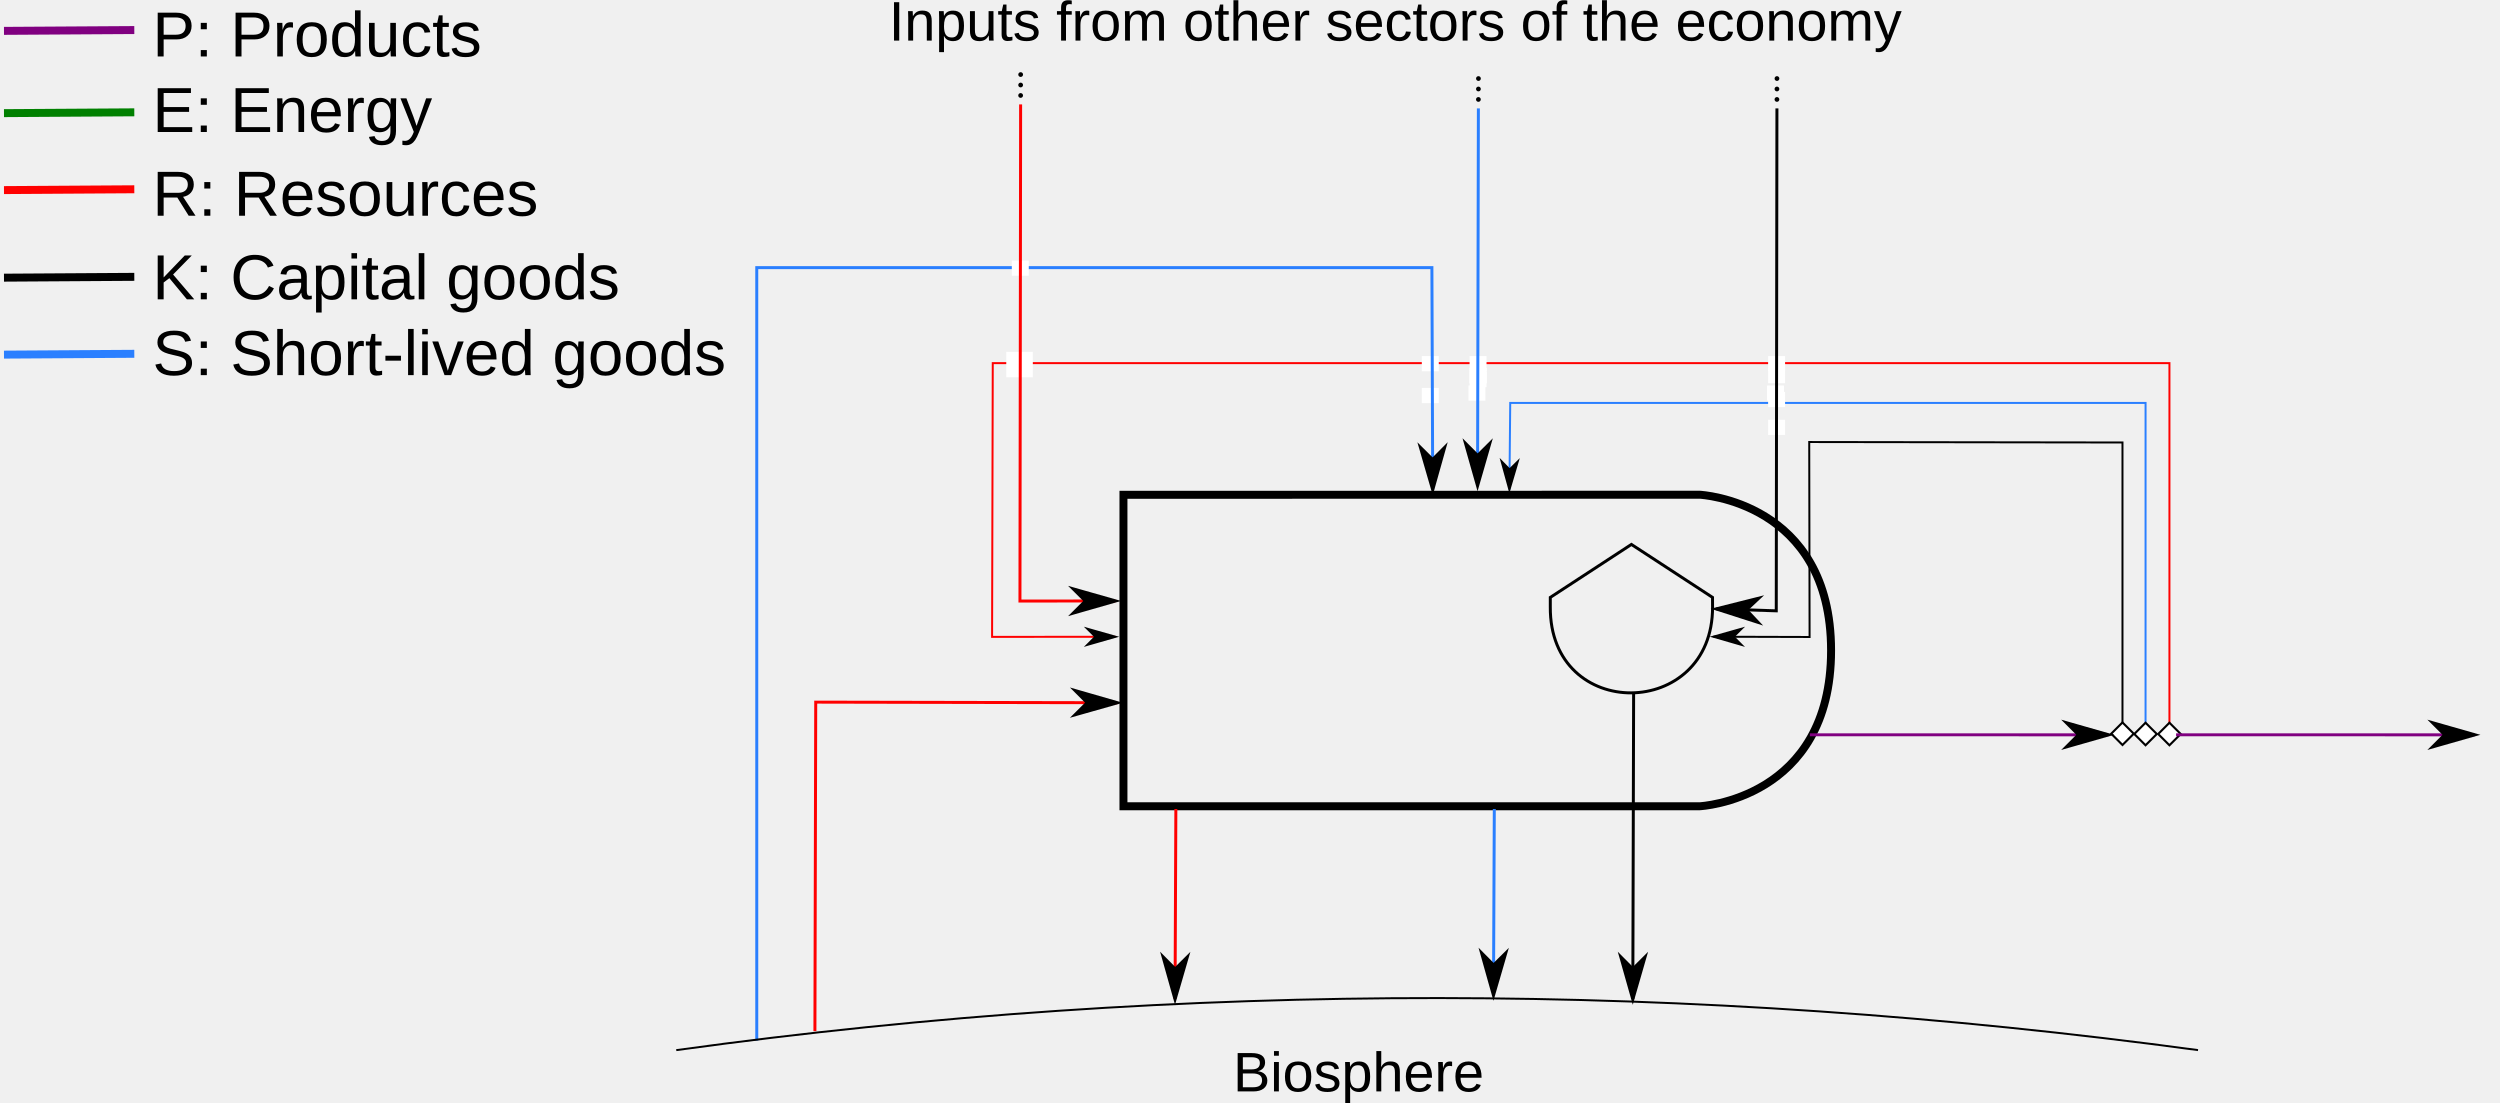
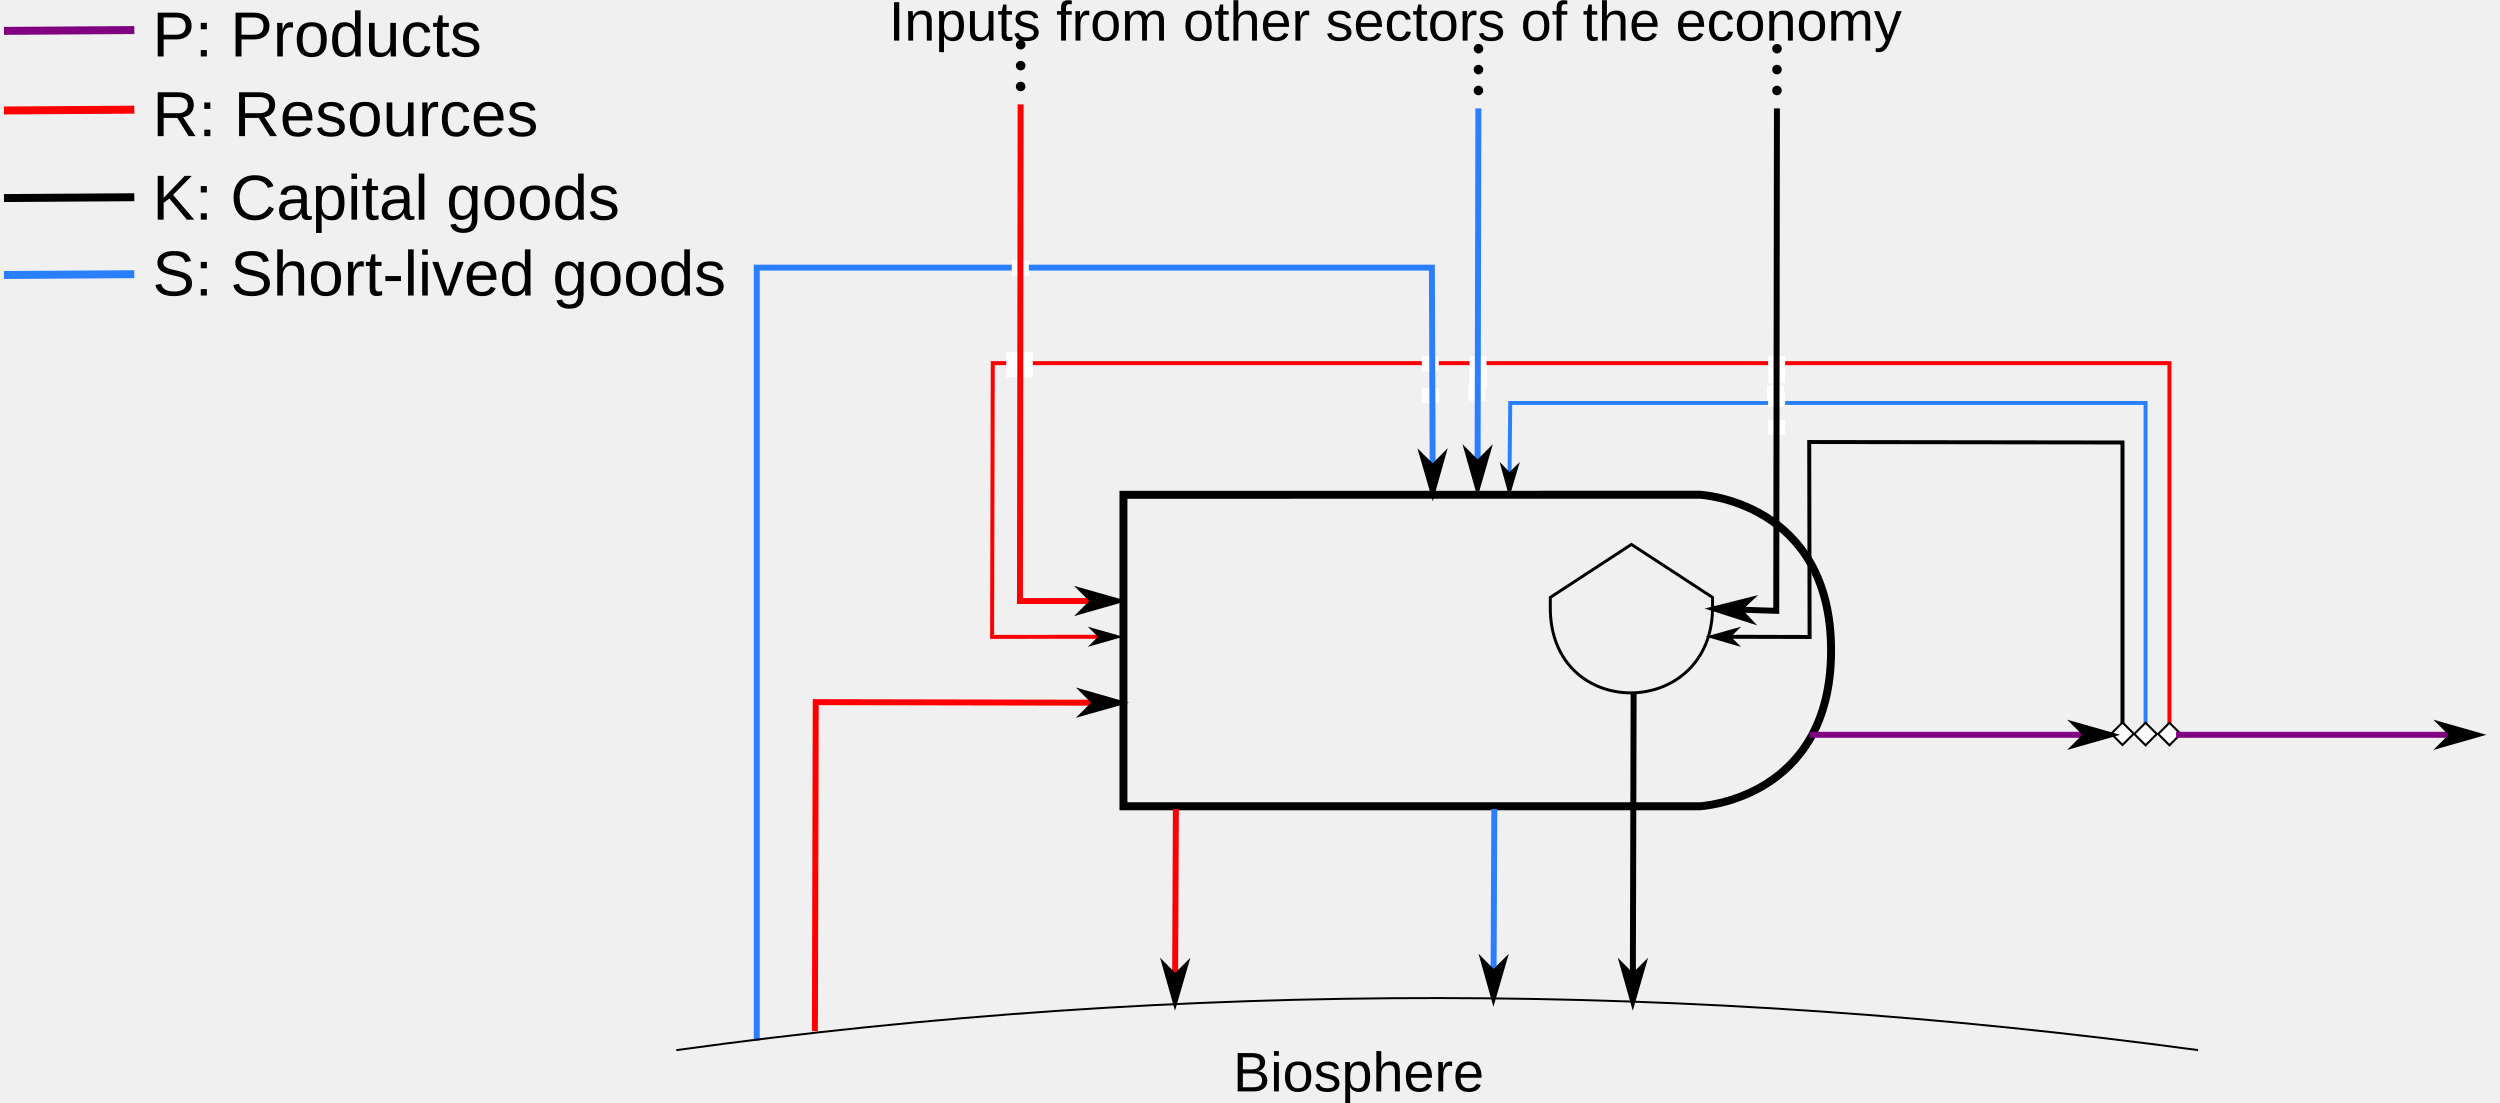
<svg xmlns="http://www.w3.org/2000/svg" width="1256.111" height="553.949" id="svg2" version="1.1">
  <defs id="defs4">
+     <marker orient="auto" refY="0.0" refX="0.0" id="EmptyDiamondM" style="overflow:visible">
+       <path id="path4075" d="M 0,-7.071 L -7.071,0 L 0,7.071 L 7.071,0 L 0,-7.071 z " style="fill-rule:evenodd;fill:#FFFFFF;stroke:#000000;stroke-width:1.0pt;marker-start:none" transform="scale(0.4)" />
+     </marker>
+     <marker orient="auto" refY="0.0" refX="0.0" id="Arrow1Mend" style="overflow:visible;">
+       <path id="path3974" d="M 0.0,0.0 L 5.0,-5.0 L -12.5,0.0 L 5.0,5.0 L 0.0,0.0 z " style="fill-rule:evenodd;stroke:#000000;stroke-width:1.0pt;marker-start:none;" transform="scale(0.4) rotate(180) translate(10,0)" />
+     </marker>
    <marker orient="auto" refY="0" refX="0" id="Arrow2Mend" style="overflow:visible">
      <path id="path3888" style="font-size:12px;fill-rule:evenodd;stroke-width:0.625;stroke-linejoin:round" d="M 8.719,4.034 -2.207,0.016 8.719,-4.002 c -1.745,2.372 -1.735,5.617 -6e-7,8.035 z" transform="scale(-0.6,-0.6)" />
    </marker>
    <marker orient="auto" refY="0" refX="0" id="EmptyDiamondL" style="overflow:visible">
      <path id="path3968" d="M 0,-7.071 -7.071,0 0,7.071 7.071,0 0,-7.071 z" style="fill:#ffffff;fill-rule:evenodd;stroke:#000000;stroke-width:1pt;marker-start:none" transform="scale(0.8,0.8)" />
    </marker>
    <marker style="overflow:visible" id="InfiniteLineStart" refX="0" refY="0" orient="auto">
      <g id="g4034" transform="translate(-13,0)">
        <circle d="M 3.8,0 C 3.8,0.442 3.442,0.8 3,0.8 2.558,0.8 2.2,0.442 2.2,0 c 0,-0.442 0.358,-0.8 0.8,-0.8 0.442,0 0.8,0.358 0.8,0.8 z" id="circle4036" r="0.8" cy="0" cx="3" />
        <circle d="M 7.3,0 C 7.3,0.442 6.942,0.8 6.5,0.8 6.058,0.8 5.7,0.442 5.7,0 c 0,-0.442 0.358,-0.8 0.8,-0.8 0.442,0 0.8,0.358 0.8,0.8 z" id="circle4038" r="0.8" cy="0" cx="6.5" />
        <circle d="M 10.8,0 C 10.8,0.442 10.442,0.8 10,0.8 9.558,0.8 9.2,0.442 9.2,0 c 0,-0.442 0.358,-0.8 0.8,-0.8 0.442,0 0.8,0.358 0.8,0.8 z" id="circle4040" r="0.8" cy="0" cx="10" />
      </g>
    </marker>
    <marker orient="auto" refY="0" refX="0" id="Arrow1Lend" style="overflow:visible">
      <path id="path3792" d="M 0,0 5,-5 -12.5,0 5,5 0,0 z" style="fill-rule:evenodd;stroke:#000000;stroke-width:1pt;marker-start:none" transform="matrix(-0.8,0,0,-0.8,-10,0)" />
    </marker>
    <marker orient="auto" refY="0" refX="0" id="Arrow1Lstart-0" style="overflow:visible">
      <path id="path4143-5" d="M 0,0 5,-5 -12.5,0 5,5 0,0 z" style="fill-rule:evenodd;stroke:#000000;stroke-width:1pt;marker-start:none" transform="matrix(0.8,0,0,0.8,10,0)" />
    </marker>
    <marker orient="auto" refY="0" refX="0" id="Arrow1Lend-7" style="overflow:visible">
      <path id="path4132-0" d="M 0,0 5,-5 -12.5,0 5,5 0,0 z" style="fill-rule:evenodd;stroke:#000000;stroke-width:1pt;marker-start:none" transform="matrix(-0.8,0,0,-0.8,-10,0)" />
    </marker>
    <marker style="overflow:visible" id="InfiniteLineStart-0" refX="0" refY="0" orient="auto">
      <g id="g4065-5" transform="translate(-13,0)">
        <circle d="M 3.8,0 C 3.8,0.442 3.442,0.8 3,0.8 2.558,0.8 2.2,0.442 2.2,0 c 0,-0.442 0.358,-0.8 0.8,-0.8 0.442,0 0.8,0.358 0.8,0.8 z" id="circle4067-6" r="0.8" cy="0" cx="3" />
        <circle d="M 7.3,0 C 7.3,0.442 6.942,0.8 6.5,0.8 6.058,0.8 5.7,0.442 5.7,0 c 0,-0.442 0.358,-0.8 0.8,-0.8 0.442,0 0.8,0.358 0.8,0.8 z" id="circle4069-78" r="0.8" cy="0" cx="6.5" />
        <circle d="M 10.8,0 C 10.8,0.442 10.442,0.8 10,0.8 9.558,0.8 9.2,0.442 9.2,0 c 0,-0.442 0.358,-0.8 0.8,-0.8 0.442,0 0.8,0.358 0.8,0.8 z" id="circle4071-06" r="0.8" cy="0" cx="10" />
      </g>
    </marker>
    <marker orient="auto" refY="0" refX="0" id="EmptyDiamondL-1" style="overflow:visible">
      <path id="path4169" d="M 0,-7.071 -7.071,0 0,7.071 7.071,0 0,-7.071 z" style="fill:#ffffff;fill-rule:evenodd;stroke:#000000;stroke-width:1pt;marker-start:none" transform="scale(0.8,0.8)" />
    </marker>
    <marker orient="auto" refY="0" refX="0" id="Arrow1Lstart-7" style="overflow:visible">
      <path id="path4143-9" d="M 0,0 5,-5 -12.5,0 5,5 0,0 z" style="fill-rule:evenodd;stroke:#000000;stroke-width:1pt;marker-start:none" transform="matrix(0.8,0,0,0.8,10,0)" />
    </marker>
    <marker orient="auto" refY="0" refX="0" id="Arrow1Lend-0" style="overflow:visible">
      <path id="path4132-2" d="M 0,0 5,-5 -12.5,0 5,5 0,0 z" style="fill-rule:evenodd;stroke:#000000;stroke-width:1pt;marker-start:none" transform="matrix(-0.8,0,0,-0.8,-10,0)" />
    </marker>
    <marker style="overflow:visible" id="InfiniteLineStart-3" refX="0" refY="0" orient="auto">
      <g id="g4065-9" transform="translate(-13,0)">
        <circle d="M 3.8,0 C 3.8,0.442 3.442,0.8 3,0.8 2.558,0.8 2.2,0.442 2.2,0 c 0,-0.442 0.358,-0.8 0.8,-0.8 0.442,0 0.8,0.358 0.8,0.8 z" id="circle4067-9" r="0.8" cy="0" cx="3" />
        <circle d="M 7.3,0 C 7.3,0.442 6.942,0.8 6.5,0.8 6.058,0.8 5.7,0.442 5.7,0 c 0,-0.442 0.358,-0.8 0.8,-0.8 0.442,0 0.8,0.358 0.8,0.8 z" id="circle4069-7" r="0.8" cy="0" cx="6.5" />
        <circle d="M 10.8,0 C 10.8,0.442 10.442,0.8 10,0.8 9.558,0.8 9.2,0.442 9.2,0 c 0,-0.442 0.358,-0.8 0.8,-0.8 0.442,0 0.8,0.358 0.8,0.8 z" id="circle4071-0" r="0.8" cy="0" cx="10" />
      </g>
    </marker>
    <marker orient="auto" refY="0" refX="0" id="InfiniteLineStart-7" style="overflow:visible">
      <g transform="translate(-13,0)" id="g4065">
        <circle cx="3" cy="0" r="0.8" id="circle4067" d="M 3.8,0 C 3.8,0.442 3.442,0.8 3,0.8 2.558,0.8 2.2,0.442 2.2,0 c 0,-0.442 0.358,-0.8 0.8,-0.8 0.442,0 0.8,0.358 0.8,0.8 z" />
        <circle cx="6.5" cy="0" r="0.8" id="circle4069" d="M 7.3,0 C 7.3,0.442 6.942,0.8 6.5,0.8 6.058,0.8 5.7,0.442 5.7,0 c 0,-0.442 0.358,-0.8 0.8,-0.8 0.442,0 0.8,0.358 0.8,0.8 z" />
        <circle cx="10" cy="0" r="0.8" id="circle4071" d="M 10.8,0 C 10.8,0.442 10.442,0.8 10,0.8 9.558,0.8 9.2,0.442 9.2,0 c 0,-0.442 0.358,-0.8 0.8,-0.8 0.442,0 0.8,0.358 0.8,0.8 z" />
      </g>
    </marker>
    <marker style="overflow:visible" id="Arrow1Lend-2" refX="0" refY="0" orient="auto">
      <path transform="matrix(-0.8,0,0,-0.8,-10,0)" style="fill-rule:evenodd;stroke:#000000;stroke-width:1pt;marker-start:none" d="M 0,0 5,-5 -12.5,0 5,5 0,0 z" id="path4132" />
    </marker>
    <marker style="overflow:visible" id="Arrow1Lstart" refX="0" refY="0" orient="auto">
      <path transform="matrix(0.8,0,0,0.8,10,0)" style="fill-rule:evenodd;stroke:#000000;stroke-width:1pt;marker-start:none" d="M 0,0 5,-5 -12.5,0 5,5 0,0 z" id="path4143" />
    </marker>
  </defs>
  <g id="layer1" transform="translate(833.1399,-154.8821)">
    <text xml:space="preserve" style="font-size:32px;font-style:normal;font-variant:normal;font-weight:bold;font-stretch:expanded;text-align:start;line-height:125%;letter-spacing:0px;word-spacing:0px;text-anchor:start;fill:#000000;fill-opacity:1;stroke:none;font-family:Engravers MT;-inkscape-font-specification:Engravers MT Bold Expanded" x="292.258" y="107.663" id="text6668" transform="translate(-121.7803,643.7631)">
      <tspan id="tspan6670" x="292.258" y="107.663" />
    </text>
-     <path id="path4734" d="m -831.14,250.394 65.479,-0.414" style="fill:none;stroke:#ff0000;stroke-width:4;stroke-linecap:butt;stroke-linejoin:miter;stroke-opacity:1;marker-start:none;marker-end:none" />
-     <path style="fill:none;stroke:#000000;stroke-width:4;stroke-linecap:butt;stroke-linejoin:miter;stroke-opacity:1;marker-start:none;marker-end:none" d="m -831.14,294.394 65.479,-0.414" id="path4736" />
-     <path style="fill:none;stroke:#008000;stroke-width:4;stroke-linecap:butt;stroke-linejoin:miter;stroke-opacity:1;marker-start:none;marker-end:none" d="m -831.14,211.728 65.479,-0.414" id="path4738" />
-     <path id="path4740" d="m -831.14,333.061 65.479,-0.414" style="fill:none;stroke:#2a7fff;stroke-width:4;stroke-linecap:butt;stroke-linejoin:miter;stroke-opacity:1;marker-start:none;marker-end:none" />
-     <text xml:space="preserve" style="font-size:32px;font-style:normal;font-variant:normal;font-weight:normal;font-stretch:normal;text-align:start;line-height:125%;letter-spacing:0px;word-spacing:0px;text-anchor:start;fill:#000000;fill-opacity:1;stroke:none;font-family:Arial;-inkscape-font-specification:Arial" x="-756.526" y="263.267" id="text5894">
-       <tspan id="tspan5896" x="-756.526" y="263.267">R: Resources</tspan>
+     <path id="path4734" d="m -831.14,210.394 65.479,-0.414" style="fill:none;stroke:#ff0000;stroke-width:4;stroke-linecap:butt;stroke-linejoin:miter;stroke-opacity:1;marker-start:none;marker-end:none" />
+     <path style="fill:none;stroke:#000000;stroke-width:4;stroke-linecap:butt;stroke-linejoin:miter;stroke-opacity:1;marker-start:none;marker-end:none" d="m -831.14,254.394 65.479,-0.414" id="path4736" />
+     <path id="path4740" d="m -831.14,293.061 65.479,-0.414" style="fill:none;stroke:#2a7fff;stroke-width:4;stroke-linecap:butt;stroke-linejoin:miter;stroke-opacity:1;marker-start:none;marker-end:none" />
+     <text xml:space="preserve" style="font-size:32px;font-style:normal;font-variant:normal;font-weight:normal;font-stretch:normal;text-align:start;line-height:125%;letter-spacing:0px;word-spacing:0px;text-anchor:start;fill:#000000;fill-opacity:1;stroke:none;font-family:Arial;-inkscape-font-specification:Arial" x="-756.526" y="223.267" id="text5894">
+       <tspan id="tspan5896" x="-756.526" y="223.267">R: Resources</tspan>
    </text>
-     <text id="text5898" y="221.202" x="-756.526" style="font-size:32px;font-style:normal;font-variant:normal;font-weight:normal;font-stretch:normal;text-align:start;line-height:125%;letter-spacing:0px;word-spacing:0px;text-anchor:start;fill:#000000;fill-opacity:1;stroke:none;font-family:Arial;-inkscape-font-specification:Arial" xml:space="preserve">
-       <tspan y="221.202" x="-756.526" id="tspan5900">E: Energy</tspan>
+     <text xml:space="preserve" style="font-size:32px;font-style:normal;font-variant:normal;font-weight:normal;font-stretch:normal;text-align:start;line-height:125%;letter-spacing:0px;word-spacing:0px;text-anchor:start;fill:#000000;fill-opacity:1;stroke:none;font-family:Arial;-inkscape-font-specification:Arial" x="-756.526" y="303.357" id="text5902">
+       <tspan id="tspan5904" x="-756.526" y="303.357">S: Short-lived goods</tspan>
    </text>
-     <text xml:space="preserve" style="font-size:32px;font-style:normal;font-variant:normal;font-weight:normal;font-stretch:normal;text-align:start;line-height:125%;letter-spacing:0px;word-spacing:0px;text-anchor:start;fill:#000000;fill-opacity:1;stroke:none;font-family:Arial;-inkscape-font-specification:Arial" x="-756.526" y="343.357" id="text5902">
-       <tspan id="tspan5904" x="-756.526" y="343.357">S: Short-lived goods</tspan>
-     </text>
-     <text id="text5906" y="305.267" x="-756.526" style="font-size:32px;font-style:normal;font-variant:normal;font-weight:normal;font-stretch:normal;text-align:start;line-height:125%;letter-spacing:0px;word-spacing:0px;text-anchor:start;fill:#000000;fill-opacity:1;stroke:none;font-family:Arial;-inkscape-font-specification:Arial" xml:space="preserve">
-       <tspan y="305.267" x="-756.526" id="tspan5908">K: Capital goods</tspan>
+     <text id="text5906" y="265.267" x="-756.526" style="font-size:32px;font-style:normal;font-variant:normal;font-weight:normal;font-stretch:normal;text-align:start;line-height:125%;letter-spacing:0px;word-spacing:0px;text-anchor:start;fill:#000000;fill-opacity:1;stroke:none;font-family:Arial;-inkscape-font-specification:Arial" xml:space="preserve">
+       <tspan y="265.267" x="-756.526" id="tspan5908">K: Capital goods</tspan>
    </text>
    <path id="path6782" d="m -268.666,403.498 0,156.485 289.541,0 c 0,0 66,-3.206 66,-78.265 0,-75.059 -66,-78.265 -66,-78.265 z" style="fill:none;stroke:#000000;stroke-width:4;stroke-linecap:butt;stroke-linejoin:miter;stroke-opacity:1" />
    <path style="fill:none;stroke:#000000;stroke-width:1.5;stroke-linecap:butt;stroke-linejoin:miter;stroke-opacity:1" d="m 27.306,455.046 -40.754,-26.62 -40.754,26.62 0,4.778 c -0.431,58.107 81.709,57.06 81.531,0 z" id="path6784" />
-     <path id="path6786" d="m -423.691,672.966 0.409,-165.304 151.459,0.31" style="fill:none;stroke:#ff0000;stroke-width:1.5;stroke-linecap:butt;stroke-linejoin:miter;stroke-opacity:1;marker-start:none;marker-end:url(#Arrow1Lend)" />
-     <path id="path6796" d="m -242.335,561.347 -0.414,95.479" style="fill:none;stroke:#ff0000;stroke-width:1.5;stroke-linecap:butt;stroke-linejoin:miter;stroke-opacity:1;marker-start:none;marker-end:url(#Arrow1Lend)" />
-     <path style="fill:none;stroke:#000000;stroke-width:1.5;stroke-linecap:butt;stroke-linejoin:miter;stroke-opacity:1;marker-start:none;marker-end:url(#Arrow1Lend)" d="m -12.335,503.347 -0.414,153.479" id="path6806" />
-     <path style="fill:none;stroke:#2a7fff;stroke-width:1px;stroke-linecap:butt;stroke-linejoin:miter;stroke-opacity:1;marker-start:url(#EmptyDiamondL);marker-end:url(#Arrow1Lend)" d="m 244.88,523.677 0.005,-166.33 -319.219,0 -0.414,43.479" id="path6820" />
-     <path style="fill:none;stroke:#000000;stroke-width:1px;stroke-linecap:butt;stroke-linejoin:miter;stroke-opacity:1;marker-start:url(#EmptyDiamondL);marker-end:url(#Arrow1Lend)" d="m 233.286,523.531 0,-146.325 L 75.898,376.974 76.076,474.933 27.807,474.791" id="path6822" />
-     <path id="path6824" d="m 76.221,524.076 150,0.009" style="fill:none;stroke:#800080;stroke-width:1.5;stroke-linecap:butt;stroke-linejoin:miter;stroke-opacity:1;marker-end:url(#Arrow1Lend)" />
+     <path id="path6786" d="m -423.691,672.966 0.409,-165.304 151.459,0.31" style="fill:none;stroke:#ff0000;stroke-width:3;stroke-linecap:butt;stroke-linejoin:miter;stroke-opacity:1;marker-start:none;marker-end:url(#Arrow1Mend)" />
+     <path id="path6796" d="m -242.335,561.347 -0.414,95.479" style="fill:none;stroke:#ff0000;stroke-width:3;stroke-linecap:butt;stroke-linejoin:miter;stroke-opacity:1;marker-start:none;marker-end:url(#Arrow1Mend)" />
+     <path style="fill:none;stroke:#000000;stroke-width:3;stroke-linecap:butt;stroke-linejoin:miter;stroke-opacity:1;marker-start:none;marker-end:url(#Arrow1Mend)" d="m -12.335,503.347 -0.414,153.479" id="path6806" />
+     <path style="fill:none;stroke:#2a7fff;stroke-width:2;stroke-linecap:butt;stroke-linejoin:miter;stroke-opacity:1;marker-start:url(#EmptyDiamondM);marker-end:url(#Arrow1Mend)" d="m 244.88,523.677 0.005,-166.33 -319.219,0 -0.414,43.479" id="path6820" />
+     <path style="fill:none;stroke:#000000;stroke-width:2;stroke-linecap:butt;stroke-linejoin:miter;stroke-opacity:1;marker-start:url(#EmptyDiamondM);marker-end:url(#Arrow1Mend)" d="m 233.286,523.531 0,-146.325 L 75.898,376.974 76.076,474.933 27.807,474.791" id="path6822" />
+     <path id="path6824" d="m 76.221,524.076 150,0.009" style="fill:none;stroke:#800080;stroke-width:3;stroke-linecap:butt;stroke-linejoin:miter;stroke-opacity:1;marker-end:url(#Arrow1Mend)" />
    <rect y="365.793" x="55.239" height="7.626" width="8.523" id="rect6828" style="fill:#ffffff;fill-opacity:1;stroke:none" />
    <rect y="339.793" x="-94.761" height="7.626" width="8.523" id="rect6836" style="fill:#ffffff;fill-opacity:1;stroke:none" />
    <rect style="fill:#ffffff;fill-opacity:1;stroke:none" id="rect6838" width="8.523" height="7.626" x="-94.761" y="341.793" />
-     <path id="path6848" d="m -82.335,561.347 -0.414,93.479" style="fill:none;stroke:#2a7fff;stroke-width:1.5;stroke-linecap:butt;stroke-linejoin:miter;stroke-opacity:1;marker-start:none;marker-end:url(#Arrow1Lend)" />
-     <path style="fill:none;stroke:#ff0000;stroke-width:1px;stroke-linecap:butt;stroke-linejoin:miter;stroke-opacity:1;marker-start:url(#EmptyDiamondL);marker-end:url(#Arrow1Lend)" d="m 256.88,523.677 0.005,-186.33 -591.219,0 -0.338,137.528 61.924,-0.049" id="path6850" />
+     <path id="path6848" d="m -82.335,561.347 -0.414,93.479" style="fill:none;stroke:#2a7fff;stroke-width:3;stroke-linecap:butt;stroke-linejoin:miter;stroke-opacity:1;marker-start:none;marker-end:url(#Arrow1Mend)" />
+     <path style="fill:none;stroke:#ff0000;stroke-width:2;stroke-linecap:butt;stroke-linejoin:miter;stroke-opacity:1;marker-start:url(#EmptyDiamondM);marker-end:url(#Arrow1Mend)" d="m 256.88,523.677 0.005,-186.33 -591.219,0 -0.338,137.528 61.924,-0.049" id="path6850" />
    <rect style="fill:#ffffff;fill-opacity:1;stroke:none" id="rect6852" width="13.338" height="12.782" x="-327.548" y="331.666" />
    <rect y="348.572" x="-95.317" height="7.626" width="8.523" id="rect6860" style="fill:#ffffff;fill-opacity:1;stroke:none" />
    <rect y="339.793" x="-94.761" height="7.626" width="8.523" id="rect6862" style="fill:#ffffff;fill-opacity:1;stroke:none" />
    <rect style="fill:#ffffff;fill-opacity:1;stroke:none" id="rect6866" width="8.523" height="7.626" x="-94.761" y="333.793" />
-     <path style="fill:none;stroke:#2a7fff;stroke-width:1.5;stroke-linecap:butt;stroke-linejoin:miter;stroke-opacity:1;marker-start:url(#InfiniteLineStart-7);marker-end:url(#Arrow1Lend)" d="m -90.334,209.347 -0.414,189.479" id="path9595" />
+     <path style="fill:none;stroke:#2a7fff;stroke-width:3;stroke-linecap:butt;stroke-linejoin:miter;stroke-opacity:1;marker-start:url(#InfiniteLineStart-7);marker-end:url(#Arrow1Mend)" d="m -90.334,209.347 -0.414,189.479" id="path9595" />
    <rect y="333.793" x="-118.761" height="7.626" width="8.523" id="rect4711" style="fill:#ffffff;fill-opacity:1;stroke:none" />
    <rect style="fill:#ffffff;fill-opacity:1;stroke:none" id="rect4713" width="8.523" height="7.626" x="-118.761" y="349.793" />
-     <path id="path4703" d="m -452.907,677.677 -0.005,-388.33 339.219,0 0.414,111.479" style="fill:none;stroke:#2a7fff;stroke-width:1.5;stroke-linecap:butt;stroke-linejoin:miter;stroke-opacity:1;marker-start:none;marker-end:url(#Arrow1Lend)" />
+     <path id="path4703" d="m -452.907,677.677 -0.005,-388.33 339.219,0 0.414,111.479" style="fill:none;stroke:#2a7fff;stroke-width:3;stroke-linecap:butt;stroke-linejoin:miter;stroke-opacity:1;marker-start:none;marker-end:url(#Arrow1Mend)" />
    <rect y="285.793" x="-324.761" height="7.626" width="8.523" id="rect4717" style="fill:#ffffff;fill-opacity:1;stroke:none" />
-     <path style="fill:none;stroke:#ff0000;stroke-width:1.5;stroke-linecap:butt;stroke-linejoin:miter;stroke-opacity:1;marker-start:url(#InfiniteLineStart-7);marker-end:url(#Arrow1Lend)" d="m -320.334,207.347 -0.338,249.528 47.924,-0.049" id="path9583" />
+     <path style="fill:none;stroke:#ff0000;stroke-width:3;stroke-linecap:butt;stroke-linejoin:miter;stroke-opacity:1;marker-start:url(#InfiniteLineStart-7);marker-end:url(#Arrow1Mend)" d="m -320.334,207.347 -0.338,249.528 47.924,-0.049" id="path9583" />
    <text id="text4961" y="703.267" x="-131.094" style="font-size:28px;font-style:normal;font-variant:normal;font-weight:normal;font-stretch:normal;text-align:start;line-height:125%;letter-spacing:0px;word-spacing:0px;text-anchor:start;fill:#000000;fill-opacity:1;stroke:none;font-family:Arial;-inkscape-font-specification:Arial" xml:space="preserve">
      <tspan y="703.267" x="-131.094" id="tspan4963" style="text-align:center;text-anchor:middle">Biosphere</tspan>
    </text>
    <text id="text4965" y="175.267" x="-386.526" style="font-size:28px;font-style:normal;font-variant:normal;font-weight:normal;font-stretch:normal;text-align:start;line-height:125%;letter-spacing:0px;word-spacing:0px;text-anchor:start;fill:#000000;fill-opacity:1;stroke:none;font-family:Arial;-inkscape-font-specification:Arial" xml:space="preserve">
      <tspan y="175.267" x="-386.526" id="tspan4967">Inputs from other sectors of the economy</tspan>
    </text>
    <path style="fill:none;stroke:#000000;stroke-width:1px;stroke-linecap:butt;stroke-linejoin:miter;stroke-opacity:1" d="m 341.788,527.876 c 256.212,-35.344 510.705,-34.403 764.592,0" id="path3079" transform="translate(-835.1399,154.6341)" />
-     <path style="fill:none;stroke:#800080;stroke-width:1.5;stroke-linecap:butt;stroke-linejoin:miter;stroke-opacity:1;marker-end:url(#Arrow1Lend)" d="m 260.221,524.076 150,0.009" id="path3075" />
+     <path style="fill:none;stroke:#800080;stroke-width:3;stroke-linecap:butt;stroke-linejoin:miter;stroke-opacity:1;marker-end:url(#Arrow1Mend)" d="m 260.221,524.076 150,0.009" id="path3075" />
    <path style="fill:none;stroke:#800080;stroke-width:4;stroke-linecap:butt;stroke-linejoin:miter;stroke-opacity:1;marker-start:none;marker-end:none" d="m -831.14,170.394 65.479,-0.414" id="path3134" />
    <text id="text3136" y="183.267" x="-756.526" style="font-size:32px;font-style:normal;font-variant:normal;font-weight:normal;font-stretch:normal;text-align:start;line-height:125%;letter-spacing:0px;word-spacing:0px;text-anchor:start;fill:#000000;fill-opacity:1;stroke:none;font-family:Arial;-inkscape-font-specification:Arial" xml:space="preserve">
      <tspan y="183.267" x="-756.526" id="tspan3138">P: Products</tspan>
    </text>
    <rect style="fill:#ffffff;fill-opacity:1;stroke:none" id="rect6830" width="8.523" height="7.626" x="54.683" y="348.572" />
    <rect style="fill:#ffffff;fill-opacity:1;stroke:none" id="rect6832" width="8.523" height="7.626" x="55.239" y="339.793" />
    <rect y="351.793" x="55.239" height="7.626" width="8.523" id="rect6834" style="fill:#ffffff;fill-opacity:1;stroke:none" />
    <rect y="333.793" x="55.239" height="7.626" width="8.523" id="rect6854" style="fill:#ffffff;fill-opacity:1;stroke:none" />
-     <path id="path9819" d="M 59.666,209.347 59.333,461.79 29.252,460.826" style="fill:none;stroke:#000000;stroke-width:1.5;stroke-linecap:butt;stroke-linejoin:miter;stroke-opacity:1;marker-start:url(#InfiniteLineStart-7);marker-end:url(#Arrow1Lend)" />
+     <path id="path9819" d="M 59.666,209.347 59.333,461.79 29.252,460.826" style="fill:none;stroke:#000000;stroke-width:3;stroke-linecap:butt;stroke-linejoin:miter;stroke-opacity:1;marker-start:url(#InfiniteLineStart-7);marker-end:url(#Arrow1Mend)" />
  </g>
</svg>
